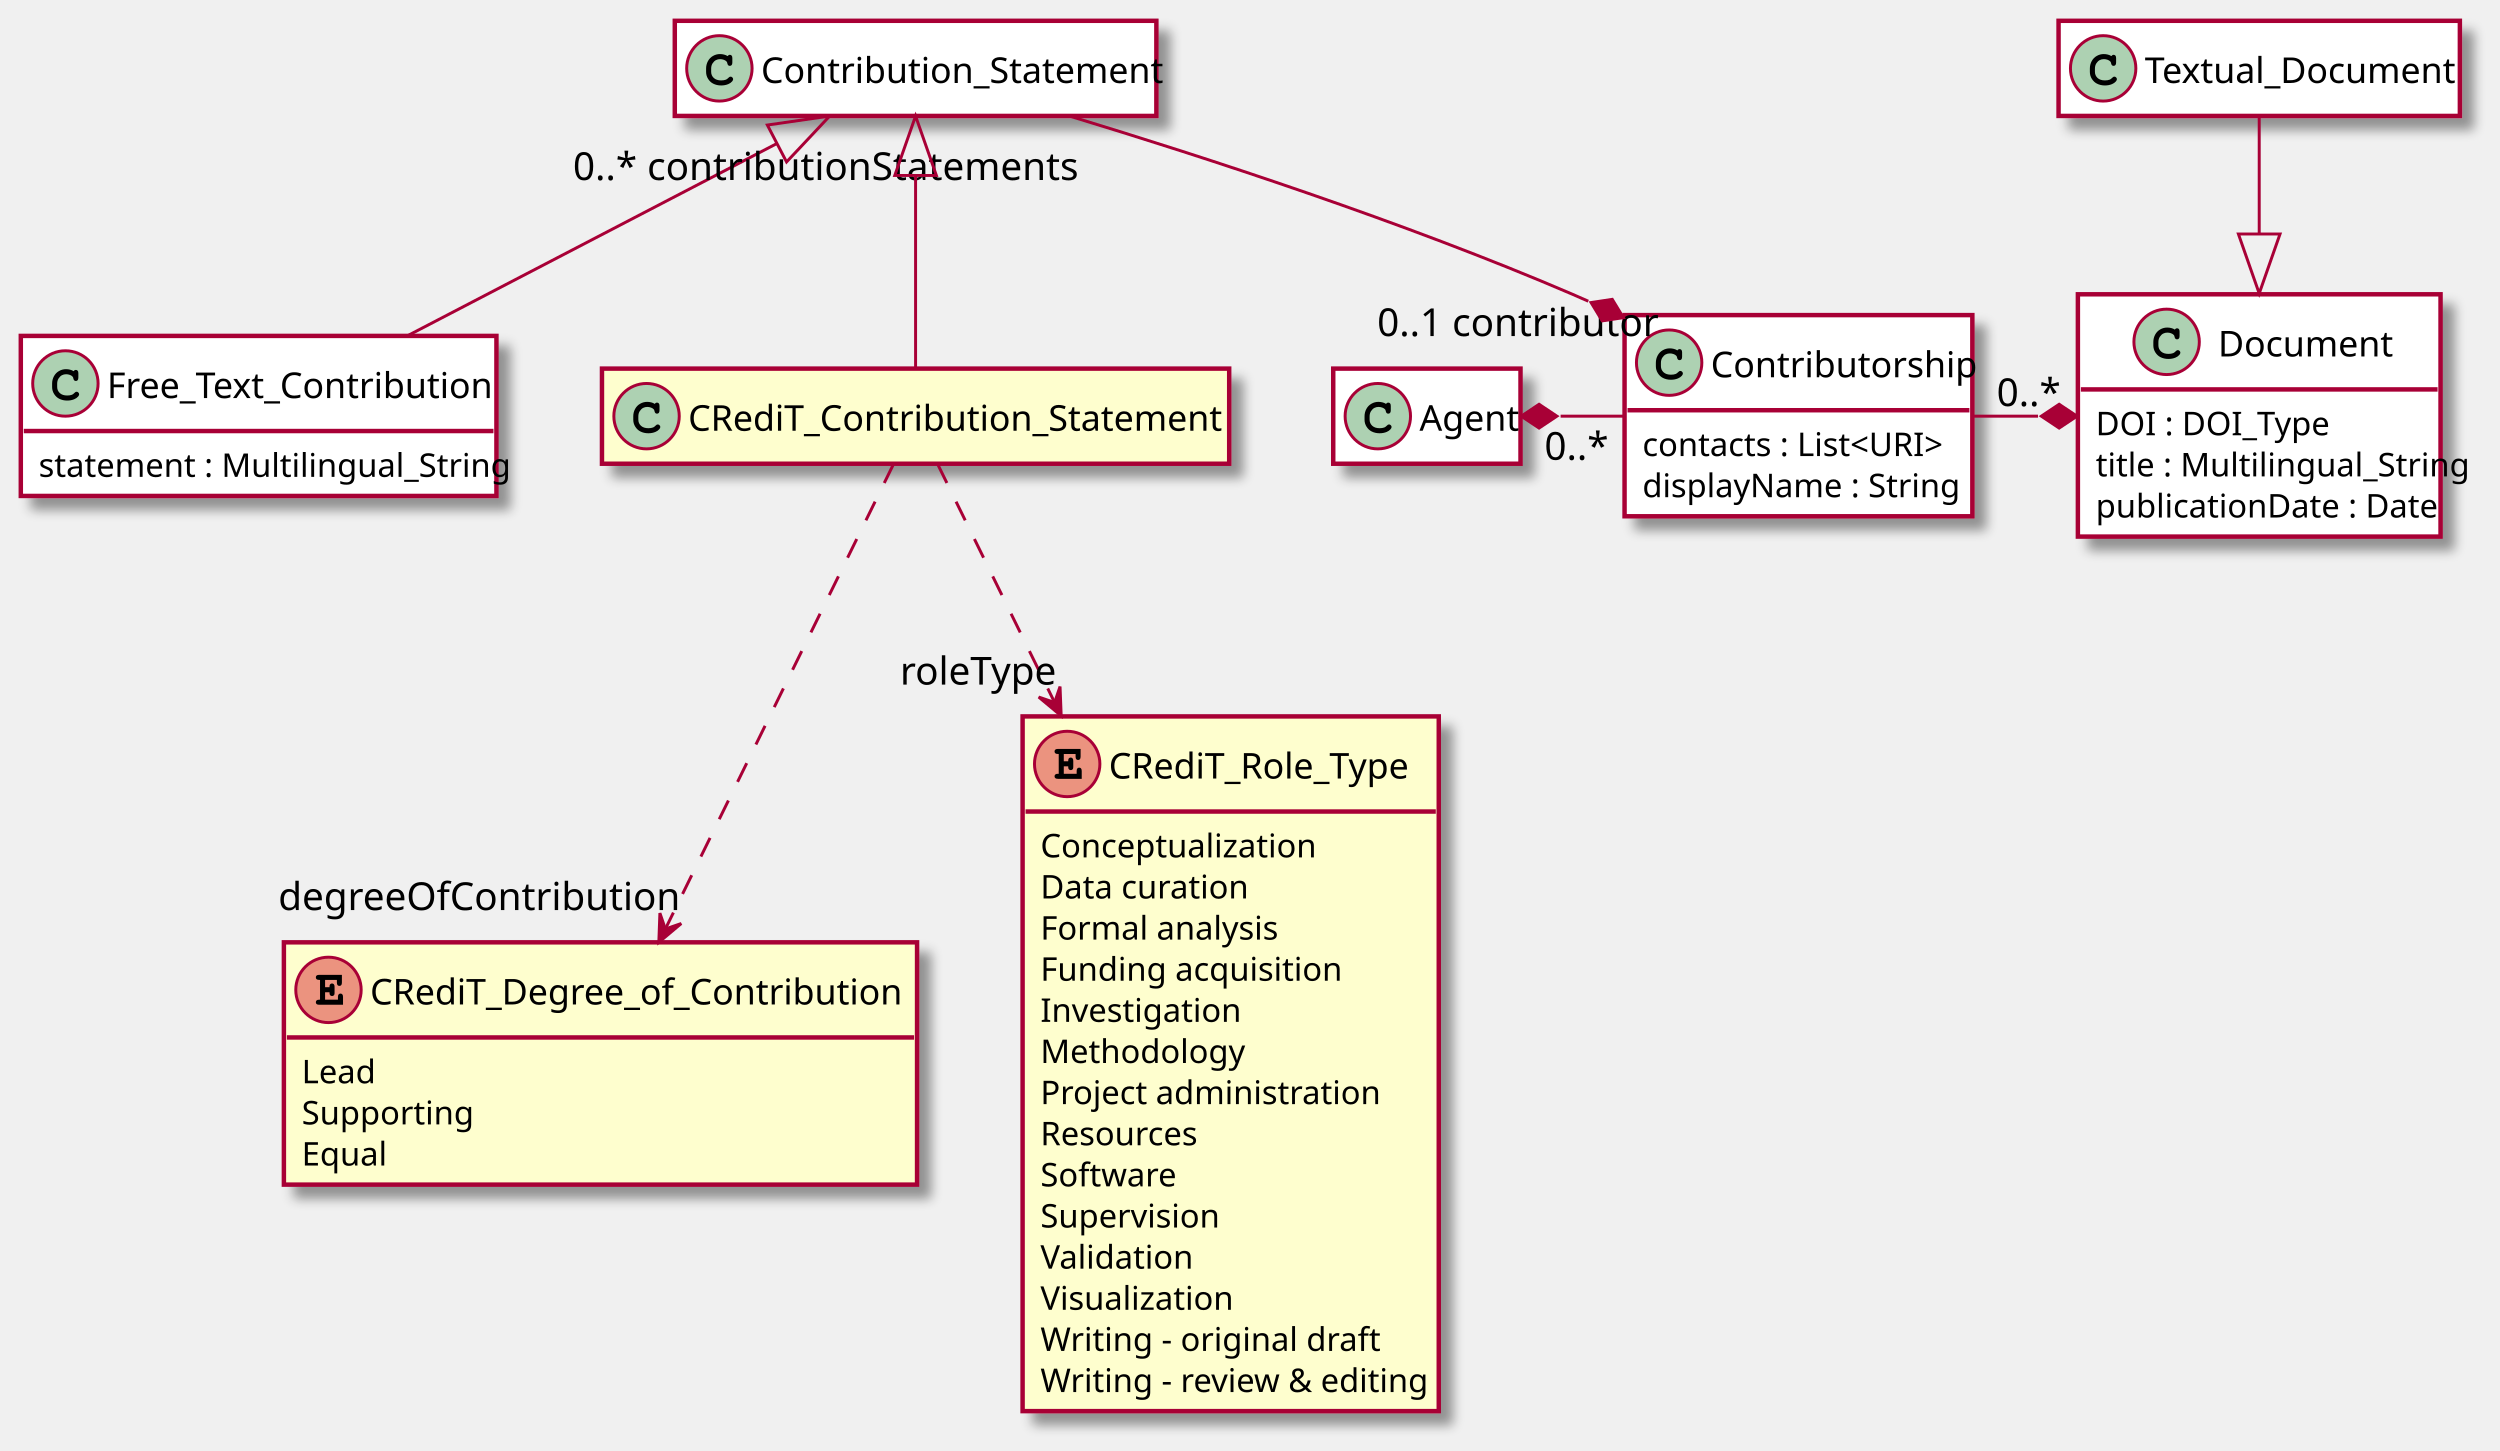
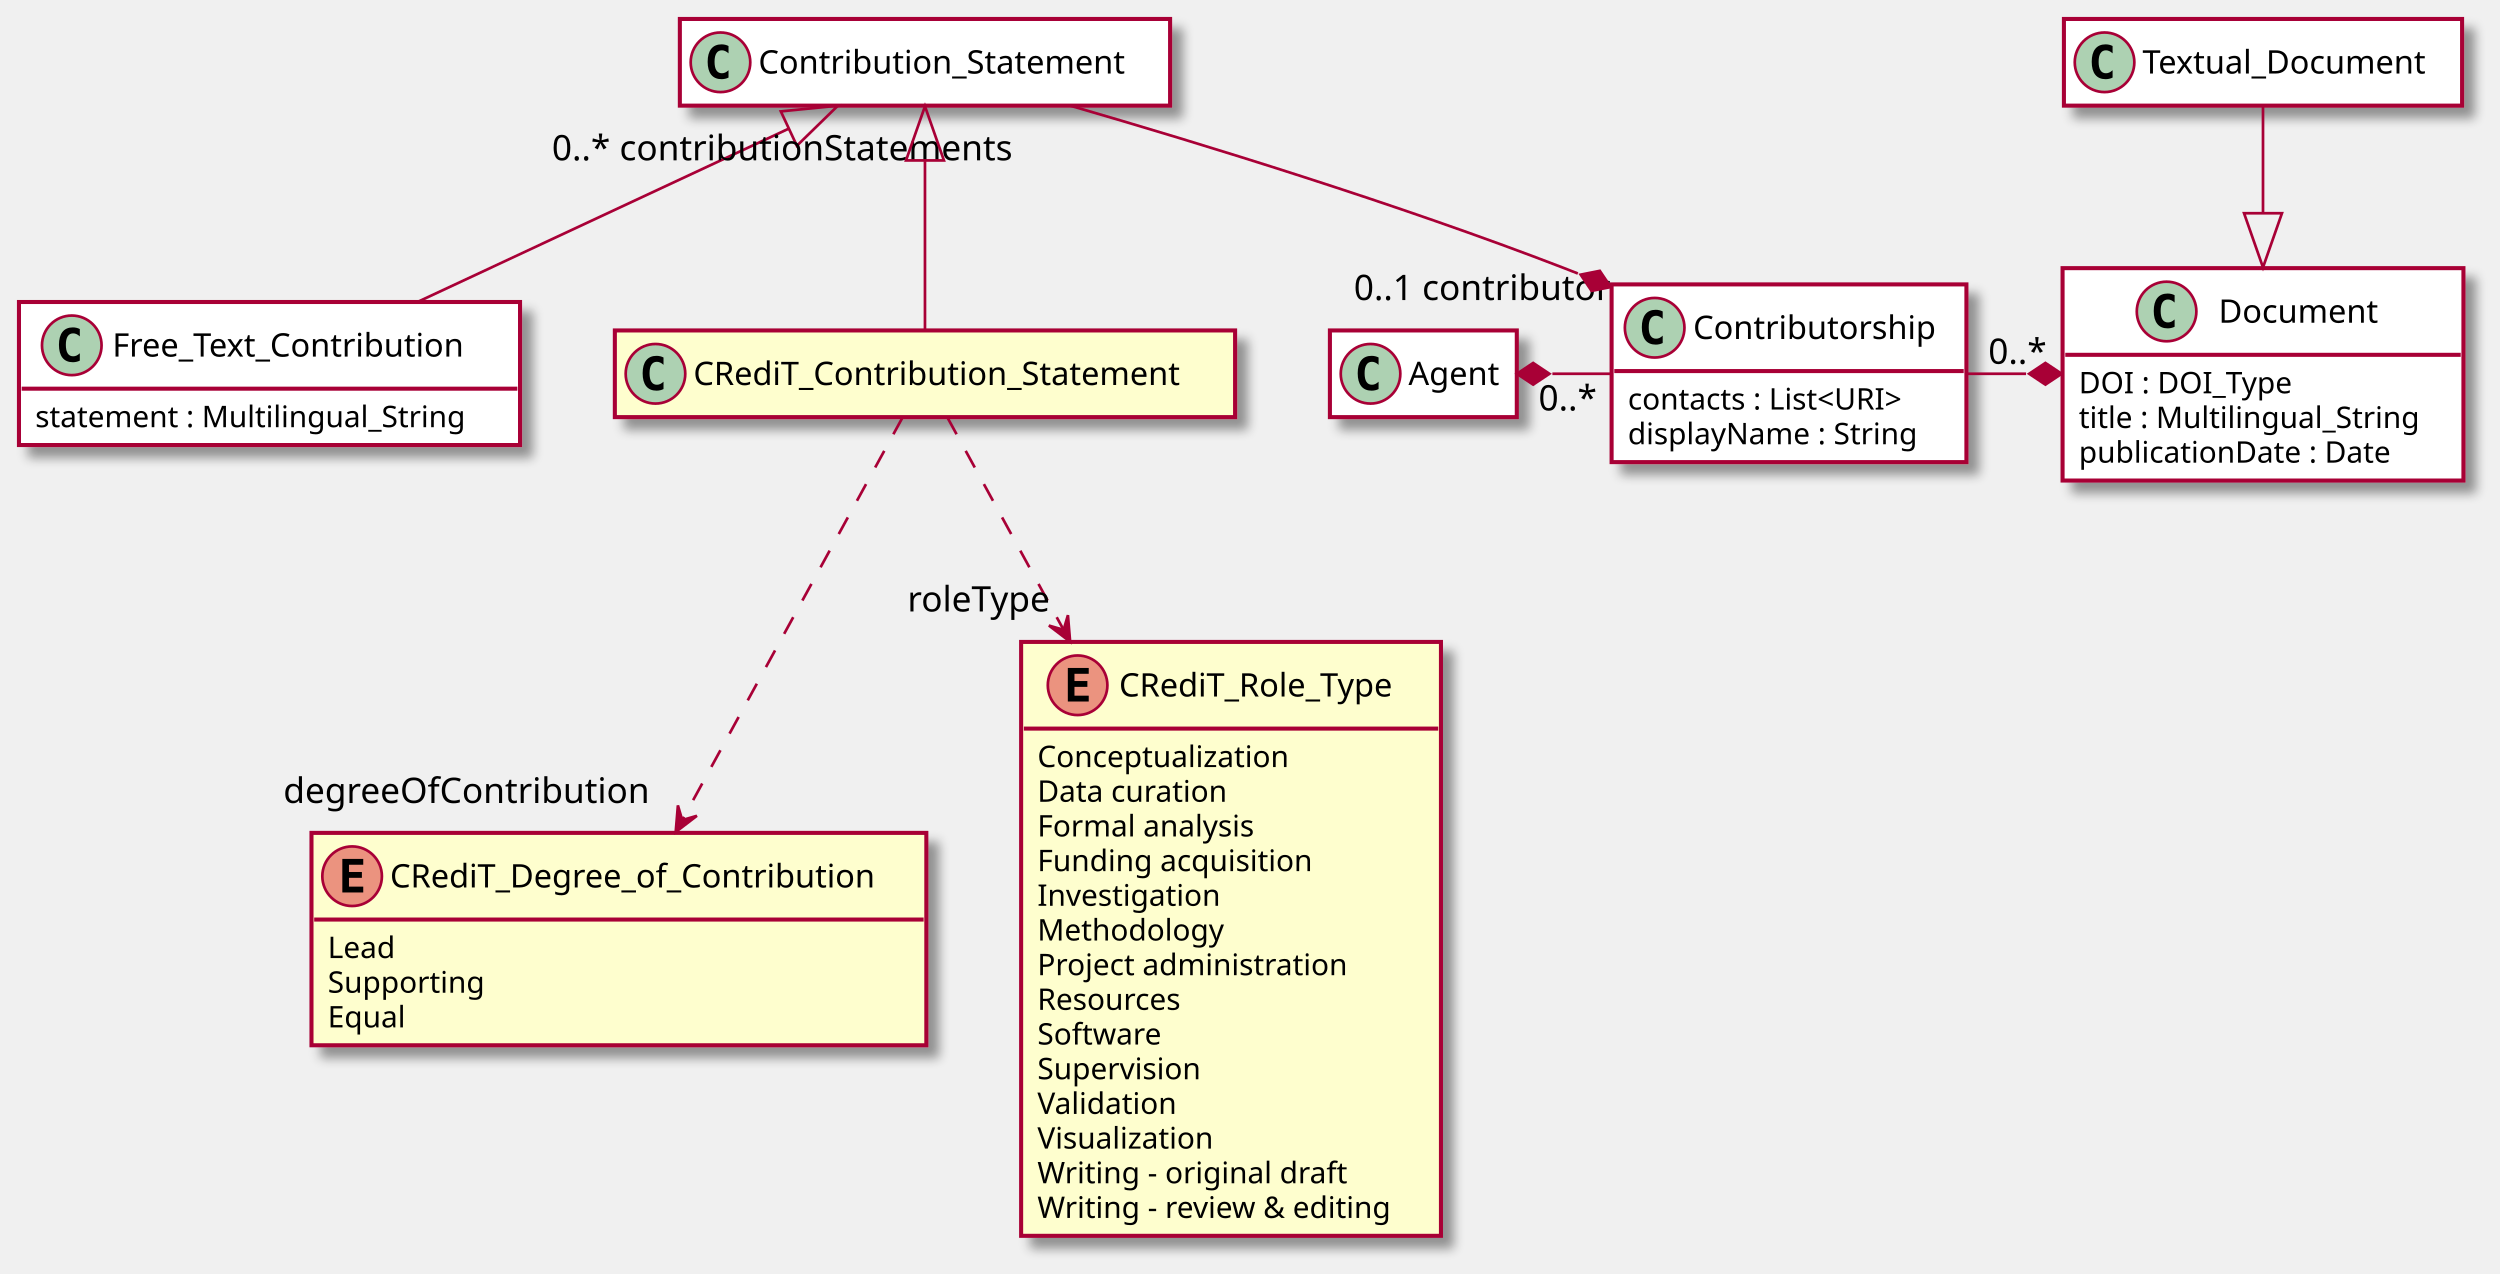
- <svg xmlns="http://www.w3.org/2000/svg" contentScriptType="application/ecmascript" contentStyleType="text/css" height="488px" preserveAspectRatio="none" style="width:841px;height:488px;background:#FFFFFF;" version="1.1" viewBox="0 0 841 488" width="841px" zoomAndPan="magnify">
+ <svg xmlns="http://www.w3.org/2000/svg" contentScriptType="application/ecmascript" contentStyleType="text/css" height="470px" preserveAspectRatio="none" style="width:923px;height:470px;background:#FFFFFF;" version="1.1" viewBox="0 0 923 470" width="923px" zoomAndPan="magnify">
  <defs>
    <filter height="300%" id="f821qe4mu6a19" width="300%" x="-1" y="-1">
      <feGaussianBlur result="blurOut" stdDeviation="2.0" />
      <feColorMatrix in="blurOut" result="blurOut2" type="matrix" values="0 0 0 0 0 0 0 0 0 0 0 0 0 0 0 0 0 0 .4 0" />
      <feOffset dx="4.0" dy="4.0" in="blurOut2" result="blurOut3" />
      <feBlend in="SourceGraphic" in2="blurOut3" mode="normal" />
    </filter>
  </defs>
  <g>
-     <rect codeLine="7" fill="#FFFFFF" filter="url(#f821qe4mu6a19)" height="81.508" id="Document" style="stroke:#A80036;stroke-width:1.5;" width="122" x="699" y="99" />
-     <ellipse cx="728.85" cy="115" fill="#ADD1B2" rx="11" ry="11" style="stroke:#A80036;stroke-width:1.0;" />
-     <path d="M731.616,110.875 Q731.772,110.656 731.959,110.547 Q732.147,110.438 732.366,110.438 Q732.741,110.438 732.975,110.703 Q733.209,110.953 733.209,111.562 L733.209,113.016 Q733.209,113.625 732.975,113.891 Q732.741,114.156 732.366,114.156 Q732.022,114.156 731.819,113.953 Q731.616,113.766 731.506,113.25 Q731.459,112.891 731.272,112.703 Q730.944,112.328 730.334,112.109 Q729.725,111.891 729.1,111.891 Q728.334,111.891 727.694,112.219 Q727.069,112.547 726.569,113.297 Q726.084,114.047 726.084,115.078 L726.084,116.172 Q726.084,117.406 726.975,118.234 Q727.866,119.047 729.459,119.047 Q730.397,119.047 731.053,118.797 Q731.444,118.641 731.866,118.203 Q732.131,117.938 732.272,117.859 Q732.428,117.781 732.631,117.781 Q732.959,117.781 733.209,118.047 Q733.475,118.297 733.475,118.641 Q733.475,118.984 733.131,119.391 Q732.631,119.969 731.834,120.297 Q730.756,120.75 729.459,120.75 Q727.944,120.75 726.741,120.125 Q725.756,119.625 725.069,118.562 Q724.381,117.484 724.381,116.203 L724.381,115.047 Q724.381,113.719 724.991,112.578 Q725.616,111.422 726.709,110.812 Q727.803,110.188 729.038,110.188 Q729.772,110.188 730.413,110.359 Q731.069,110.516 731.616,110.875 Z " fill="#000000" />
-     <text fill="#000000" font-family="sans-serif" font-size="12" lengthAdjust="spacing" textLength="57" x="746.15" y="119.91">Document</text>
-     <line style="stroke:#A80036;stroke-width:1.5;" x1="700" x2="820" y1="131" y2="131" />
-     <text fill="#000000" font-family="sans-serif" font-size="11" lengthAdjust="spacing" textLength="73" x="705" y="146.419">DOI : DOI_Type</text>
-     <text fill="#000000" font-family="sans-serif" font-size="11" lengthAdjust="spacing" textLength="110" x="705" y="160.255">title : Multilingual_String</text>
-     <text fill="#000000" font-family="sans-serif" font-size="11" lengthAdjust="spacing" textLength="104" x="705" y="174.091">publicationDate : Date</text>
-     <rect codeLine="12" fill="#FFFFFF" filter="url(#f821qe4mu6a19)" height="32" id="Textual_Document" style="stroke:#A80036;stroke-width:1.5;" width="135" x="692.5" y="7" />
-     <ellipse cx="707.5" cy="23" fill="#ADD1B2" rx="11" ry="11" style="stroke:#A80036;stroke-width:1.0;" />
-     <path d="M710.266,18.875 Q710.422,18.656 710.609,18.547 Q710.797,18.438 711.016,18.438 Q711.391,18.438 711.625,18.703 Q711.859,18.953 711.859,19.562 L711.859,21.016 Q711.859,21.625 711.625,21.891 Q711.391,22.156 711.016,22.156 Q710.672,22.156 710.469,21.953 Q710.266,21.766 710.156,21.25 Q710.109,20.891 709.922,20.703 Q709.594,20.328 708.984,20.109 Q708.375,19.891 707.75,19.891 Q706.984,19.891 706.344,20.219 Q705.719,20.547 705.219,21.297 Q704.734,22.047 704.734,23.078 L704.734,24.172 Q704.734,25.406 705.625,26.234 Q706.516,27.047 708.109,27.047 Q709.047,27.047 709.703,26.797 Q710.094,26.641 710.516,26.203 Q710.781,25.938 710.922,25.859 Q711.078,25.781 711.281,25.781 Q711.609,25.781 711.859,26.047 Q712.125,26.297 712.125,26.641 Q712.125,26.984 711.781,27.391 Q711.281,27.969 710.484,28.297 Q709.406,28.75 708.109,28.75 Q706.594,28.75 705.391,28.125 Q704.406,27.625 703.719,26.562 Q703.031,25.484 703.031,24.203 L703.031,23.047 Q703.031,21.719 703.641,20.578 Q704.266,19.422 705.359,18.812 Q706.453,18.188 707.688,18.188 Q708.422,18.188 709.062,18.359 Q709.719,18.516 710.266,18.875 Z " fill="#000000" />
-     <text fill="#000000" font-family="sans-serif" font-size="12" lengthAdjust="spacing" textLength="103" x="721.5" y="27.91">Textual_Document</text>
-     <rect codeLine="43" fill="#FFFFFF" filter="url(#f821qe4mu6a19)" height="67.672" id="Contributorship" style="stroke:#A80036;stroke-width:1.5;" width="117" x="546.5" y="106" />
-     <ellipse cx="561.5" cy="122" fill="#ADD1B2" rx="11" ry="11" style="stroke:#A80036;stroke-width:1.0;" />
-     <path d="M564.266,117.875 Q564.422,117.656 564.609,117.547 Q564.797,117.438 565.016,117.438 Q565.391,117.438 565.625,117.703 Q565.859,117.953 565.859,118.562 L565.859,120.016 Q565.859,120.625 565.625,120.891 Q565.391,121.156 565.016,121.156 Q564.672,121.156 564.469,120.953 Q564.266,120.766 564.156,120.25 Q564.109,119.891 563.922,119.703 Q563.594,119.328 562.984,119.109 Q562.375,118.891 561.75,118.891 Q560.984,118.891 560.344,119.219 Q559.719,119.547 559.219,120.297 Q558.734,121.047 558.734,122.078 L558.734,123.172 Q558.734,124.406 559.625,125.234 Q560.516,126.047 562.109,126.047 Q563.047,126.047 563.703,125.797 Q564.094,125.641 564.516,125.203 Q564.781,124.938 564.922,124.859 Q565.078,124.781 565.281,124.781 Q565.609,124.781 565.859,125.047 Q566.125,125.297 566.125,125.641 Q566.125,125.984 565.781,126.391 Q565.281,126.969 564.484,127.297 Q563.406,127.75 562.109,127.75 Q560.594,127.75 559.391,127.125 Q558.406,126.625 557.719,125.562 Q557.031,124.484 557.031,123.203 L557.031,122.047 Q557.031,120.719 557.641,119.578 Q558.266,118.422 559.359,117.812 Q560.453,117.188 561.688,117.188 Q562.422,117.188 563.062,117.359 Q563.719,117.516 564.266,117.875 Z " fill="#000000" />
-     <text fill="#000000" font-family="sans-serif" font-size="12" lengthAdjust="spacing" textLength="85" x="575.5" y="126.91">Contributorship</text>
-     <line style="stroke:#A80036;stroke-width:1.5;" x1="547.5" x2="662.5" y1="138" y2="138" />
-     <text fill="#000000" font-family="sans-serif" font-size="11" lengthAdjust="spacing" textLength="96" x="552.5" y="153.419">contacts : List&lt;URI&gt;</text>
-     <text fill="#000000" font-family="sans-serif" font-size="11" lengthAdjust="spacing" textLength="98" x="552.5" y="167.255">displayName : String</text>
-     <rect codeLine="47" fill="#FFFFFF" filter="url(#f821qe4mu6a19)" height="32" id="Contribution_Statement" style="stroke:#A80036;stroke-width:1.5;" width="162" x="227" y="7" />
-     <ellipse cx="242" cy="23" fill="#ADD1B2" rx="11" ry="11" style="stroke:#A80036;stroke-width:1.0;" />
-     <path d="M244.766,18.875 Q244.922,18.656 245.109,18.547 Q245.297,18.438 245.516,18.438 Q245.891,18.438 246.125,18.703 Q246.359,18.953 246.359,19.562 L246.359,21.016 Q246.359,21.625 246.125,21.891 Q245.891,22.156 245.516,22.156 Q245.172,22.156 244.969,21.953 Q244.766,21.766 244.656,21.25 Q244.609,20.891 244.422,20.703 Q244.094,20.328 243.484,20.109 Q242.875,19.891 242.25,19.891 Q241.484,19.891 240.844,20.219 Q240.219,20.547 239.719,21.297 Q239.234,22.047 239.234,23.078 L239.234,24.172 Q239.234,25.406 240.125,26.234 Q241.016,27.047 242.609,27.047 Q243.547,27.047 244.203,26.797 Q244.594,26.641 245.016,26.203 Q245.281,25.938 245.422,25.859 Q245.578,25.781 245.781,25.781 Q246.109,25.781 246.359,26.047 Q246.625,26.297 246.625,26.641 Q246.625,26.984 246.281,27.391 Q245.781,27.969 244.984,28.297 Q243.906,28.75 242.609,28.75 Q241.094,28.75 239.891,28.125 Q238.906,27.625 238.219,26.562 Q237.531,25.484 237.531,24.203 L237.531,23.047 Q237.531,21.719 238.141,20.578 Q238.766,19.422 239.859,18.812 Q240.953,18.188 242.188,18.188 Q242.922,18.188 243.562,18.359 Q244.219,18.516 244.766,18.875 Z " fill="#000000" />
-     <text fill="#000000" font-family="sans-serif" font-size="12" lengthAdjust="spacing" textLength="130" x="256" y="27.91">Contribution_Statement</text>
-     <rect codeLine="49" fill="#FFFFFF" filter="url(#f821qe4mu6a19)" height="53.836" id="Free_Text_Contribution" style="stroke:#A80036;stroke-width:1.5;" width="160" x="7" y="113" />
-     <ellipse cx="22" cy="129" fill="#ADD1B2" rx="11" ry="11" style="stroke:#A80036;stroke-width:1.0;" />
-     <path d="M24.766,124.875 Q24.922,124.656 25.109,124.547 Q25.297,124.438 25.516,124.438 Q25.891,124.438 26.125,124.703 Q26.359,124.953 26.359,125.562 L26.359,127.016 Q26.359,127.625 26.125,127.891 Q25.891,128.156 25.516,128.156 Q25.172,128.156 24.969,127.953 Q24.766,127.766 24.656,127.25 Q24.609,126.891 24.422,126.703 Q24.094,126.328 23.484,126.109 Q22.875,125.891 22.25,125.891 Q21.484,125.891 20.844,126.219 Q20.219,126.547 19.719,127.297 Q19.234,128.047 19.234,129.078 L19.234,130.172 Q19.234,131.406 20.125,132.234 Q21.016,133.047 22.609,133.047 Q23.547,133.047 24.203,132.797 Q24.594,132.641 25.016,132.203 Q25.281,131.938 25.422,131.859 Q25.578,131.781 25.781,131.781 Q26.109,131.781 26.359,132.047 Q26.625,132.297 26.625,132.641 Q26.625,132.984 26.281,133.391 Q25.781,133.969 24.984,134.297 Q23.906,134.75 22.609,134.75 Q21.094,134.75 19.891,134.125 Q18.906,133.625 18.219,132.562 Q17.531,131.484 17.531,130.203 L17.531,129.047 Q17.531,127.719 18.141,126.578 Q18.766,125.422 19.859,124.812 Q20.953,124.188 22.188,124.188 Q22.922,124.188 23.562,124.359 Q24.219,124.516 24.766,124.875 Z " fill="#000000" />
-     <text fill="#000000" font-family="sans-serif" font-size="12" lengthAdjust="spacing" textLength="128" x="36" y="133.91">Free_Text_Contribution</text>
-     <line style="stroke:#A80036;stroke-width:1.5;" x1="8" x2="166" y1="145" y2="145" />
-     <text fill="#000000" font-family="sans-serif" font-size="11" lengthAdjust="spacing" textLength="141" x="13" y="160.419">statement : Multilingual_String</text>
-     <rect codeLine="22" fill="#FFFFFF" filter="url(#f821qe4mu6a19)" height="32" id="Agent" style="stroke:#A80036;stroke-width:1.5;" width="63" x="448.5" y="124" />
-     <ellipse cx="463.5" cy="140" fill="#ADD1B2" rx="11" ry="11" style="stroke:#A80036;stroke-width:1.0;" />
-     <path d="M466.266,135.875 Q466.422,135.656 466.609,135.547 Q466.797,135.438 467.016,135.438 Q467.391,135.438 467.625,135.703 Q467.859,135.953 467.859,136.562 L467.859,138.016 Q467.859,138.625 467.625,138.891 Q467.391,139.156 467.016,139.156 Q466.672,139.156 466.469,138.953 Q466.266,138.766 466.156,138.25 Q466.109,137.891 465.922,137.703 Q465.594,137.328 464.984,137.109 Q464.375,136.891 463.75,136.891 Q462.984,136.891 462.344,137.219 Q461.719,137.547 461.219,138.297 Q460.734,139.047 460.734,140.078 L460.734,141.172 Q460.734,142.406 461.625,143.234 Q462.516,144.047 464.109,144.047 Q465.047,144.047 465.703,143.797 Q466.094,143.641 466.516,143.203 Q466.781,142.938 466.922,142.859 Q467.078,142.781 467.281,142.781 Q467.609,142.781 467.859,143.047 Q468.125,143.297 468.125,143.641 Q468.125,143.984 467.781,144.391 Q467.281,144.969 466.484,145.297 Q465.406,145.75 464.109,145.75 Q462.594,145.75 461.391,145.125 Q460.406,144.625 459.719,143.562 Q459.031,142.484 459.031,141.203 L459.031,140.047 Q459.031,138.719 459.641,137.578 Q460.266,136.422 461.359,135.812 Q462.453,135.188 463.688,135.188 Q464.422,135.188 465.062,135.359 Q465.719,135.516 466.266,135.875 Z " fill="#000000" />
-     <text fill="#000000" font-family="sans-serif" font-size="12" lengthAdjust="spacing" textLength="31" x="477.5" y="144.91">Agent</text>
-     <rect codeLine="51" fill="#FEFECE" filter="url(#f821qe4mu6a19)" height="32" id="CRediT_Contribution_Statement" style="stroke:#A80036;stroke-width:1.5;" width="211" x="202.5" y="124" />
-     <ellipse cx="217.5" cy="140" fill="#ADD1B2" rx="11" ry="11" style="stroke:#A80036;stroke-width:1.0;" />
-     <path d="M220.266,135.875 Q220.422,135.656 220.609,135.547 Q220.797,135.438 221.016,135.438 Q221.391,135.438 221.625,135.703 Q221.859,135.953 221.859,136.562 L221.859,138.016 Q221.859,138.625 221.625,138.891 Q221.391,139.156 221.016,139.156 Q220.672,139.156 220.469,138.953 Q220.266,138.766 220.156,138.25 Q220.109,137.891 219.922,137.703 Q219.594,137.328 218.984,137.109 Q218.375,136.891 217.75,136.891 Q216.984,136.891 216.344,137.219 Q215.719,137.547 215.219,138.297 Q214.734,139.047 214.734,140.078 L214.734,141.172 Q214.734,142.406 215.625,143.234 Q216.516,144.047 218.109,144.047 Q219.047,144.047 219.703,143.797 Q220.094,143.641 220.516,143.203 Q220.781,142.938 220.922,142.859 Q221.078,142.781 221.281,142.781 Q221.609,142.781 221.859,143.047 Q222.125,143.297 222.125,143.641 Q222.125,143.984 221.781,144.391 Q221.281,144.969 220.484,145.297 Q219.406,145.75 218.109,145.75 Q216.594,145.75 215.391,145.125 Q214.406,144.625 213.719,143.562 Q213.031,142.484 213.031,141.203 L213.031,140.047 Q213.031,138.719 213.641,137.578 Q214.266,136.422 215.359,135.812 Q216.453,135.188 217.688,135.188 Q218.422,135.188 219.062,135.359 Q219.719,135.516 220.266,135.875 Z " fill="#000000" />
-     <text fill="#000000" font-family="sans-serif" font-size="12" lengthAdjust="spacing" textLength="179" x="231.5" y="144.91">CRediT_Contribution_Statement</text>
-     <rect codeLine="53" fill="#FEFECE" filter="url(#f821qe4mu6a19)" height="81.508" id="CRediT_Degree_of_Contribution" style="stroke:#A80036;stroke-width:1.5;" width="213" x="95.5" y="317" />
-     <ellipse cx="110.5" cy="333" fill="#EB937F" rx="11" ry="11" style="stroke:#A80036;stroke-width:1.0;" />
-     <path d="M109.359,333.797 L109.359,336.297 L113.688,336.297 L113.688,335.375 Q113.688,334.766 113.922,334.5 Q114.172,334.234 114.547,334.234 Q114.922,334.234 115.156,334.5 Q115.391,334.766 115.391,335.375 L115.391,338 L107.391,338 Q106.766,338 106.5,337.766 Q106.25,337.531 106.25,337.141 Q106.25,336.766 106.516,336.531 Q106.781,336.297 107.391,336.297 L107.656,336.297 L107.656,329.641 L107.391,329.641 Q106.766,329.641 106.5,329.406 Q106.25,329.172 106.25,328.781 Q106.25,328.406 106.5,328.172 Q106.766,327.938 107.391,327.938 L115.016,327.938 L115.016,330.531 Q115.016,331.141 114.781,331.406 Q114.562,331.656 114.172,331.656 Q113.797,331.656 113.562,331.406 Q113.328,331.141 113.328,330.531 L113.328,329.641 L109.359,329.641 L109.359,332.094 L110.844,332.094 Q110.844,331.438 110.969,331.25 Q111.234,330.844 111.703,330.844 Q112.078,330.844 112.312,331.109 Q112.547,331.359 112.547,331.969 L112.547,333.938 Q112.547,334.484 112.422,334.672 Q112.156,335.062 111.703,335.062 Q111.234,335.062 110.969,334.656 Q110.844,334.469 110.844,333.797 L109.359,333.797 Z " fill="#000000" />
-     <text fill="#000000" font-family="sans-serif" font-size="12" lengthAdjust="spacing" textLength="181" x="124.5" y="337.91">CRediT_Degree_of_Contribution</text>
-     <line style="stroke:#A80036;stroke-width:1.5;" x1="96.5" x2="307.5" y1="349" y2="349" />
-     <text fill="#000000" font-family="sans-serif" font-size="11" lengthAdjust="spacing" textLength="24" x="101.5" y="364.419">Lead</text>
-     <text fill="#000000" font-family="sans-serif" font-size="11" lengthAdjust="spacing" textLength="52" x="101.5" y="378.255">Supporting</text>
-     <text fill="#000000" font-family="sans-serif" font-size="11" lengthAdjust="spacing" textLength="26" x="101.5" y="392.091">Equal</text>
-     <rect codeLine="58" fill="#FEFECE" filter="url(#f821qe4mu6a19)" height="233.703" id="CRediT_Role_Type" style="stroke:#A80036;stroke-width:1.5;" width="140" x="344" y="241" />
-     <ellipse cx="359" cy="257" fill="#EB937F" rx="11" ry="11" style="stroke:#A80036;stroke-width:1.0;" />
-     <path d="M357.859,257.797 L357.859,260.297 L362.188,260.297 L362.188,259.375 Q362.188,258.766 362.422,258.5 Q362.672,258.234 363.047,258.234 Q363.422,258.234 363.656,258.5 Q363.891,258.766 363.891,259.375 L363.891,262 L355.891,262 Q355.266,262 355,261.766 Q354.75,261.531 354.75,261.141 Q354.75,260.766 355.016,260.531 Q355.281,260.297 355.891,260.297 L356.156,260.297 L356.156,253.641 L355.891,253.641 Q355.266,253.641 355,253.406 Q354.75,253.172 354.75,252.781 Q354.75,252.406 355,252.172 Q355.266,251.938 355.891,251.938 L363.516,251.938 L363.516,254.531 Q363.516,255.141 363.281,255.406 Q363.062,255.656 362.672,255.656 Q362.297,255.656 362.062,255.406 Q361.828,255.141 361.828,254.531 L361.828,253.641 L357.859,253.641 L357.859,256.094 L359.344,256.094 Q359.344,255.438 359.469,255.25 Q359.734,254.844 360.203,254.844 Q360.578,254.844 360.812,255.109 Q361.047,255.359 361.047,255.969 L361.047,257.938 Q361.047,258.484 360.922,258.672 Q360.656,259.062 360.203,259.062 Q359.734,259.062 359.469,258.656 Q359.344,258.469 359.344,257.797 L357.859,257.797 Z " fill="#000000" />
-     <text fill="#000000" font-family="sans-serif" font-size="12" lengthAdjust="spacing" textLength="108" x="373" y="261.91">CRediT_Role_Type</text>
-     <line style="stroke:#A80036;stroke-width:1.5;" x1="345" x2="483" y1="273" y2="273" />
-     <text fill="#000000" font-family="sans-serif" font-size="11" lengthAdjust="spacing" textLength="85" x="350" y="288.419">Conceptualization</text>
-     <text fill="#000000" font-family="sans-serif" font-size="11" lengthAdjust="spacing" textLength="64" x="350" y="302.255">Data curation</text>
-     <text fill="#000000" font-family="sans-serif" font-size="11" lengthAdjust="spacing" textLength="75" x="350" y="316.091">Formal analysis</text>
-     <text fill="#000000" font-family="sans-serif" font-size="11" lengthAdjust="spacing" textLength="92" x="350" y="329.927">Funding acquisition</text>
-     <text fill="#000000" font-family="sans-serif" font-size="11" lengthAdjust="spacing" textLength="60" x="350" y="343.763">Investigation</text>
-     <text fill="#000000" font-family="sans-serif" font-size="11" lengthAdjust="spacing" textLength="61" x="350" y="357.599">Methodology</text>
-     <text fill="#000000" font-family="sans-serif" font-size="11" lengthAdjust="spacing" textLength="102" x="350" y="371.435">Project administration</text>
-     <text fill="#000000" font-family="sans-serif" font-size="11" lengthAdjust="spacing" textLength="53" x="350" y="385.271">Resources</text>
-     <text fill="#000000" font-family="sans-serif" font-size="11" lengthAdjust="spacing" textLength="46" x="350" y="399.106">Software</text>
-     <text fill="#000000" font-family="sans-serif" font-size="11" lengthAdjust="spacing" textLength="57" x="350" y="412.942">Supervision</text>
-     <text fill="#000000" font-family="sans-serif" font-size="11" lengthAdjust="spacing" textLength="47" x="350" y="426.778">Validation</text>
-     <text fill="#000000" font-family="sans-serif" font-size="11" lengthAdjust="spacing" textLength="61" x="350" y="440.614">Visualization</text>
-     <text fill="#000000" font-family="sans-serif" font-size="11" lengthAdjust="spacing" textLength="103" x="350" y="454.45">Writing - original draft</text>
-     <text fill="#000000" font-family="sans-serif" font-size="11" lengthAdjust="spacing" textLength="121" x="350" y="468.286">Writing - review &amp; editing</text>
-     <path codeLine="95" d="M760,39.03 C760,49.36 760,63.8 760,78.51 " fill="none" id="Textual_Document-to-Document" style="stroke:#A80036;stroke-width:1.0;" />
-     <polygon fill="none" points="767,78.72,760,98.72,753,78.72,767,78.72" style="stroke:#A80036;stroke-width:1.0;" />
-     <path codeLine="75" d="M261.23,48.34 C224.78,67.31 174.28,93.58 137.03,112.97 " fill="none" id="Contribution_Statement-backto-Free_Text_Contribution" style="stroke:#A80036;stroke-width:1.0;" />
-     <polygon fill="none" points="258.14,42.06,279.11,39.03,264.6,54.48,258.14,42.06" style="stroke:#A80036;stroke-width:1.0;" />
-     <path codeLine="78" d="M663.73,140 C671.02,140 678.3,140 685.59,140 " fill="none" id="Contributorship-to-Document" style="stroke:#A80036;stroke-width:1.0;" />
-     <polygon fill="#A80036" points="698.7,140,692.7,136,686.7,140,692.7,144,698.7,140" style="stroke:#A80036;stroke-width:1.0;" />
-     <text fill="#000000" font-family="sans-serif" font-size="13" lengthAdjust="spacing" textLength="20" x="671.677" y="136.609">0..*</text>
-     <path codeLine="81" d="M524.99,140 C532.11,140 539.23,140 546.35,140 " fill="none" id="Agent-backto-Contributorship" style="stroke:#A80036;stroke-width:1.0;" />
-     <polygon fill="#A80036" points="511.74,140,517.74,144,523.74,140,517.74,136,511.74,140" style="stroke:#A80036;stroke-width:1.0;" />
-     <text fill="#000000" font-family="sans-serif" font-size="13" lengthAdjust="spacing" textLength="87" x="463.283" y="113.055">0..1 contributor</text>
-     <text fill="#000000" font-family="sans-serif" font-size="13" lengthAdjust="spacing" textLength="20" x="519.547" y="154.674">0..*</text>
-     <path codeLine="85" d="M359.77,39.04 C405.11,52.81 472.42,74.69 529,99 C530.76,99.75 532.53,100.53 534.3,101.33 " fill="none" id="Contribution_Statement-to-Contributorship" style="stroke:#A80036;stroke-width:1.0;" />
-     <polygon fill="#A80036" points="546.11,106.86,542.367,100.696,535.238,101.78,538.981,107.944,546.11,106.86" style="stroke:#A80036;stroke-width:1.0;" />
-     <text fill="#000000" font-family="sans-serif" font-size="13" lengthAdjust="spacing" textLength="158" x="192.75" y="60.557">0..* contributionStatements</text>
-     <path codeLine="98" d="M308,59.19 C308,80.89 308,107.6 308,123.96 " fill="none" id="Contribution_Statement-backto-CRediT_Contribution_Statement" style="stroke:#A80036;stroke-width:1.0;" />
-     <polygon fill="none" points="301,59.03,308,39.03,315,59.03,301,59.03" style="stroke:#A80036;stroke-width:1.0;" />
-     <path codeLine="112" d="M315.45,156.19 C324.03,173.67 338.97,204.11 354.66,236.08 " fill="none" id="CRediT_Contribution_Statement-to-CRediT_Role_Type" style="stroke:#A80036;stroke-width:1.0;stroke-dasharray:7.0,7.0;" />
-     <polygon fill="#A80036" points="356.98,240.8,356.596,230.959,354.772,236.314,349.417,234.491,356.98,240.8" style="stroke:#A80036;stroke-width:1.0;" />
-     <text fill="#000000" font-family="sans-serif" font-size="13" lengthAdjust="spacing" textLength="49" x="302.758" y="230.295">roleType</text>
-     <path codeLine="113" d="M300.55,156.19 C284.84,188.19 247.83,263.61 223.9,312.36 " fill="none" id="CRediT_Contribution_Statement-to-CRediT_Degree_of_Contribution" style="stroke:#A80036;stroke-width:1.0;stroke-dasharray:7.0,7.0;" />
-     <polygon fill="#A80036" points="221.63,317,229.176,310.671,223.826,312.508,221.989,307.158,221.63,317" style="stroke:#A80036;stroke-width:1.0;" />
-     <text fill="#000000" font-family="sans-serif" font-size="13" lengthAdjust="spacing" textLength="121" x="93.606" y="306.146">degreeOfContribution</text>
+     <rect codeLine="7" fill="#FFFFFF" filter="url(#f821qe4mu6a19)" height="78.414" id="Document" style="stroke:#A80036;stroke-width:1.5;" width="148" x="761.5" y="99" />
+     <ellipse cx="799.9" cy="115" fill="#ADD1B2" rx="11" ry="11" style="stroke:#A80036;stroke-width:1.0;" />
+     <path d="M802.869,120.641 Q802.291,120.938 801.65,121.078 Q801.009,121.234 800.306,121.234 Q797.806,121.234 796.478,119.594 Q795.166,117.938 795.166,114.812 Q795.166,111.688 796.478,110.031 Q797.806,108.375 800.306,108.375 Q801.009,108.375 801.65,108.531 Q802.306,108.688 802.869,108.984 L802.869,111.703 Q802.244,111.125 801.65,110.859 Q801.056,110.578 800.431,110.578 Q799.087,110.578 798.4,111.656 Q797.712,112.719 797.712,114.812 Q797.712,116.906 798.4,117.984 Q799.087,119.047 800.431,119.047 Q801.056,119.047 801.65,118.781 Q802.244,118.5 802.869,117.922 L802.869,120.641 Z " fill="#000000" />
+     <text fill="#000000" font-family="sans-serif" font-size="12" lengthAdjust="spacing" textLength="64" x="819.1" y="119.154">Document</text>
+     <line style="stroke:#A80036;stroke-width:1.5;" x1="762.5" x2="908.5" y1="131" y2="131" />
+     <text fill="#000000" font-family="sans-serif" font-size="11" lengthAdjust="spacing" textLength="85" x="767.5" y="145.21">DOI : DOI_Type</text>
+     <text fill="#000000" font-family="sans-serif" font-size="11" lengthAdjust="spacing" textLength="136" x="767.5" y="158.015">title : Multilingual_String</text>
+     <text fill="#000000" font-family="sans-serif" font-size="11" lengthAdjust="spacing" textLength="125" x="767.5" y="170.82">publicationDate : Date</text>
+     <rect codeLine="12" fill="#FFFFFF" filter="url(#f821qe4mu6a19)" height="32" id="Textual_Document" style="stroke:#A80036;stroke-width:1.5;" width="147" x="762" y="7" />
+     <ellipse cx="777" cy="23" fill="#ADD1B2" rx="11" ry="11" style="stroke:#A80036;stroke-width:1.0;" />
+     <path d="M779.969,28.641 Q779.391,28.938 778.75,29.078 Q778.109,29.234 777.406,29.234 Q774.906,29.234 773.578,27.594 Q772.266,25.938 772.266,22.812 Q772.266,19.688 773.578,18.031 Q774.906,16.375 777.406,16.375 Q778.109,16.375 778.75,16.531 Q779.406,16.688 779.969,16.984 L779.969,19.703 Q779.344,19.125 778.75,18.859 Q778.156,18.578 777.531,18.578 Q776.188,18.578 775.5,19.656 Q774.812,20.719 774.812,22.812 Q774.812,24.906 775.5,25.984 Q776.188,27.047 777.531,27.047 Q778.156,27.047 778.75,26.781 Q779.344,26.5 779.969,25.922 L779.969,28.641 Z " fill="#000000" />
+     <text fill="#000000" font-family="sans-serif" font-size="12" lengthAdjust="spacing" textLength="115" x="791" y="27.154">Textual_Document</text>
+     <rect codeLine="43" fill="#FFFFFF" filter="url(#f821qe4mu6a19)" height="65.609" id="Contributorship" style="stroke:#A80036;stroke-width:1.5;" width="131" x="595" y="105" />
+     <ellipse cx="610.9" cy="121" fill="#ADD1B2" rx="11" ry="11" style="stroke:#A80036;stroke-width:1.0;" />
+     <path d="M613.869,126.641 Q613.291,126.938 612.65,127.078 Q612.009,127.234 611.306,127.234 Q608.806,127.234 607.478,125.594 Q606.166,123.938 606.166,120.812 Q606.166,117.688 607.478,116.031 Q608.806,114.375 611.306,114.375 Q612.009,114.375 612.65,114.531 Q613.306,114.688 613.869,114.984 L613.869,117.703 Q613.244,117.125 612.65,116.859 Q612.056,116.578 611.431,116.578 Q610.087,116.578 609.4,117.656 Q608.712,118.719 608.712,120.812 Q608.712,122.906 609.4,123.984 Q610.087,125.047 611.431,125.047 Q612.056,125.047 612.65,124.781 Q613.244,124.5 613.869,123.922 L613.869,126.641 Z " fill="#000000" />
+     <text fill="#000000" font-family="sans-serif" font-size="12" lengthAdjust="spacing" textLength="97" x="625.1" y="125.154">Contributorship</text>
+     <line style="stroke:#A80036;stroke-width:1.5;" x1="596" x2="725" y1="137" y2="137" />
+     <text fill="#000000" font-family="sans-serif" font-size="11" lengthAdjust="spacing" textLength="116" x="601" y="151.21">contacts : List&lt;URI&gt;</text>
+     <text fill="#000000" font-family="sans-serif" font-size="11" lengthAdjust="spacing" textLength="119" x="601" y="164.015">displayName : String</text>
+     <rect codeLine="47" fill="#FFFFFF" filter="url(#f821qe4mu6a19)" height="32" id="Contribution_Statement" style="stroke:#A80036;stroke-width:1.5;" width="181" x="251" y="7" />
+     <ellipse cx="266" cy="23" fill="#ADD1B2" rx="11" ry="11" style="stroke:#A80036;stroke-width:1.0;" />
+     <path d="M268.969,28.641 Q268.391,28.938 267.75,29.078 Q267.109,29.234 266.406,29.234 Q263.906,29.234 262.578,27.594 Q261.266,25.938 261.266,22.812 Q261.266,19.688 262.578,18.031 Q263.906,16.375 266.406,16.375 Q267.109,16.375 267.75,16.531 Q268.406,16.688 268.969,16.984 L268.969,19.703 Q268.344,19.125 267.75,18.859 Q267.156,18.578 266.531,18.578 Q265.188,18.578 264.5,19.656 Q263.812,20.719 263.812,22.812 Q263.812,24.906 264.5,25.984 Q265.188,27.047 266.531,27.047 Q267.156,27.047 267.75,26.781 Q268.344,26.5 268.969,25.922 L268.969,28.641 Z " fill="#000000" />
+     <text fill="#000000" font-family="sans-serif" font-size="12" lengthAdjust="spacing" textLength="149" x="280" y="27.154">Contribution_Statement</text>
+     <rect codeLine="49" fill="#FFFFFF" filter="url(#f821qe4mu6a19)" height="52.805" id="Free_Text_Contribution" style="stroke:#A80036;stroke-width:1.5;" width="185" x="7" y="111.5" />
+     <ellipse cx="26.5" cy="127.5" fill="#ADD1B2" rx="11" ry="11" style="stroke:#A80036;stroke-width:1.0;" />
+     <path d="M29.469,133.141 Q28.891,133.438 28.25,133.578 Q27.609,133.734 26.906,133.734 Q24.406,133.734 23.078,132.094 Q21.766,130.438 21.766,127.312 Q21.766,124.188 23.078,122.531 Q24.406,120.875 26.906,120.875 Q27.609,120.875 28.25,121.031 Q28.906,121.188 29.469,121.484 L29.469,124.203 Q28.844,123.625 28.25,123.359 Q27.656,123.078 27.031,123.078 Q25.688,123.078 25,124.156 Q24.312,125.219 24.312,127.312 Q24.312,129.406 25,130.484 Q25.688,131.547 27.031,131.547 Q27.656,131.547 28.25,131.281 Q28.844,131 29.469,130.422 L29.469,133.141 Z " fill="#000000" />
+     <text fill="#000000" font-family="sans-serif" font-size="12" lengthAdjust="spacing" textLength="143" x="41.5" y="131.654">Free_Text_Contribution</text>
+     <line style="stroke:#A80036;stroke-width:1.5;" x1="8" x2="191" y1="143.5" y2="143.5" />
+     <text fill="#000000" font-family="sans-serif" font-size="11" lengthAdjust="spacing" textLength="173" x="13" y="157.71">statement : Multilingual_String</text>
+     <rect codeLine="22" fill="#FFFFFF" filter="url(#f821qe4mu6a19)" height="32" id="Agent" style="stroke:#A80036;stroke-width:1.5;" width="69" x="491" y="122" />
+     <ellipse cx="506" cy="138" fill="#ADD1B2" rx="11" ry="11" style="stroke:#A80036;stroke-width:1.0;" />
+     <path d="M508.969,143.641 Q508.391,143.938 507.75,144.078 Q507.109,144.234 506.406,144.234 Q503.906,144.234 502.578,142.594 Q501.266,140.938 501.266,137.812 Q501.266,134.688 502.578,133.031 Q503.906,131.375 506.406,131.375 Q507.109,131.375 507.75,131.531 Q508.406,131.688 508.969,131.984 L508.969,134.703 Q508.344,134.125 507.75,133.859 Q507.156,133.578 506.531,133.578 Q505.188,133.578 504.5,134.656 Q503.812,135.719 503.812,137.812 Q503.812,139.906 504.5,140.984 Q505.188,142.047 506.531,142.047 Q507.156,142.047 507.75,141.781 Q508.344,141.5 508.969,140.922 L508.969,143.641 Z " fill="#000000" />
+     <text fill="#000000" font-family="sans-serif" font-size="12" lengthAdjust="spacing" textLength="37" x="520" y="142.154">Agent</text>
+     <rect codeLine="51" fill="#FEFECE" filter="url(#f821qe4mu6a19)" height="32" id="CRediT_Contribution_Statement" style="stroke:#A80036;stroke-width:1.5;" width="229" x="227" y="122" />
+     <ellipse cx="242" cy="138" fill="#ADD1B2" rx="11" ry="11" style="stroke:#A80036;stroke-width:1.0;" />
+     <path d="M244.969,143.641 Q244.391,143.938 243.75,144.078 Q243.109,144.234 242.406,144.234 Q239.906,144.234 238.578,142.594 Q237.266,140.938 237.266,137.812 Q237.266,134.688 238.578,133.031 Q239.906,131.375 242.406,131.375 Q243.109,131.375 243.75,131.531 Q244.406,131.688 244.969,131.984 L244.969,134.703 Q244.344,134.125 243.75,133.859 Q243.156,133.578 242.531,133.578 Q241.188,133.578 240.5,134.656 Q239.812,135.719 239.812,137.812 Q239.812,139.906 240.5,140.984 Q241.188,142.047 242.531,142.047 Q243.156,142.047 243.75,141.781 Q244.344,141.5 244.969,140.922 L244.969,143.641 Z " fill="#000000" />
+     <text fill="#000000" font-family="sans-serif" font-size="12" lengthAdjust="spacing" textLength="197" x="256" y="142.154">CRediT_Contribution_Statement</text>
+     <rect codeLine="53" fill="#FEFECE" filter="url(#f821qe4mu6a19)" height="78.414" id="CRediT_Degree_of_Contribution" style="stroke:#A80036;stroke-width:1.5;" width="227" x="115" y="307.5" />
+     <ellipse cx="130" cy="323.5" fill="#EB937F" rx="11" ry="11" style="stroke:#A80036;stroke-width:1.0;" />
+     <path d="M134.109,329.5 L126.391,329.5 L126.391,317.109 L134.109,317.109 L134.109,319.266 L128.844,319.266 L128.844,321.938 L133.609,321.938 L133.609,324.094 L128.844,324.094 L128.844,327.344 L134.109,327.344 L134.109,329.5 Z " fill="#000000" />
+     <text fill="#000000" font-family="sans-serif" font-size="12" lengthAdjust="spacing" textLength="195" x="144" y="327.654">CRediT_Degree_of_Contribution</text>
+     <line style="stroke:#A80036;stroke-width:1.5;" x1="116" x2="341" y1="339.5" y2="339.5" />
+     <text fill="#000000" font-family="sans-serif" font-size="11" lengthAdjust="spacing" textLength="27" x="121" y="353.71">Lead</text>
+     <text fill="#000000" font-family="sans-serif" font-size="11" lengthAdjust="spacing" textLength="62" x="121" y="366.515">Supporting</text>
+     <text fill="#000000" font-family="sans-serif" font-size="11" lengthAdjust="spacing" textLength="31" x="121" y="379.32">Equal</text>
+     <rect codeLine="58" fill="#FEFECE" filter="url(#f821qe4mu6a19)" height="219.266" id="CRediT_Role_Type" style="stroke:#A80036;stroke-width:1.5;" width="155" x="377" y="237" />
+     <ellipse cx="397.85" cy="253" fill="#EB937F" rx="11" ry="11" style="stroke:#A80036;stroke-width:1.0;" />
+     <path d="M401.959,259 L394.241,259 L394.241,246.609 L401.959,246.609 L401.959,248.766 L396.694,248.766 L396.694,251.438 L401.459,251.438 L401.459,253.594 L396.694,253.594 L396.694,256.844 L401.959,256.844 L401.959,259 Z " fill="#000000" />
+     <text fill="#000000" font-family="sans-serif" font-size="12" lengthAdjust="spacing" textLength="110" x="413.15" y="257.154">CRediT_Role_Type</text>
+     <line style="stroke:#A80036;stroke-width:1.5;" x1="378" x2="531" y1="269" y2="269" />
+     <text fill="#000000" font-family="sans-serif" font-size="11" lengthAdjust="spacing" textLength="99" x="383" y="283.21">Conceptualization</text>
+     <text fill="#000000" font-family="sans-serif" font-size="11" lengthAdjust="spacing" textLength="76" x="383" y="296.015">Data curation</text>
+     <text fill="#000000" font-family="sans-serif" font-size="11" lengthAdjust="spacing" textLength="90" x="383" y="308.82">Formal analysis</text>
+     <text fill="#000000" font-family="sans-serif" font-size="11" lengthAdjust="spacing" textLength="109" x="383" y="321.625">Funding acquisition</text>
+     <text fill="#000000" font-family="sans-serif" font-size="11" lengthAdjust="spacing" textLength="72" x="383" y="334.429">Investigation</text>
+     <text fill="#000000" font-family="sans-serif" font-size="11" lengthAdjust="spacing" textLength="71" x="383" y="347.234">Methodology</text>
+     <text fill="#000000" font-family="sans-serif" font-size="11" lengthAdjust="spacing" textLength="125" x="383" y="360.039">Project administration</text>
+     <text fill="#000000" font-family="sans-serif" font-size="11" lengthAdjust="spacing" textLength="60" x="383" y="372.843">Resources</text>
+     <text fill="#000000" font-family="sans-serif" font-size="11" lengthAdjust="spacing" textLength="51" x="383" y="385.648">Software</text>
+     <text fill="#000000" font-family="sans-serif" font-size="11" lengthAdjust="spacing" textLength="67" x="383" y="398.453">Supervision</text>
+     <text fill="#000000" font-family="sans-serif" font-size="11" lengthAdjust="spacing" textLength="55" x="383" y="411.257">Validation</text>
+     <text fill="#000000" font-family="sans-serif" font-size="11" lengthAdjust="spacing" textLength="70" x="383" y="424.062">Visualization</text>
+     <text fill="#000000" font-family="sans-serif" font-size="11" lengthAdjust="spacing" textLength="123" x="383" y="436.867">Writing - original draft</text>
+     <text fill="#000000" font-family="sans-serif" font-size="11" lengthAdjust="spacing" textLength="143" x="383" y="449.671">Writing - review &amp; editing</text>
+     <path codeLine="95" d="M835.5,39.24 C835.5,49.62 835.5,64.08 835.5,78.7 " fill="none" id="Textual_Document-to-Document" style="stroke:#A80036;stroke-width:1.0;" />
+     <polygon fill="none" points="842.5,78.72,835.5,98.72,828.5,78.72,842.5,78.72" style="stroke:#A80036;stroke-width:1.0;" />
+     <path codeLine="75" d="M291.18,47.5 C251.27,66.13 195.58,92.14 154.51,111.31 " fill="none" id="Contribution_Statement-backto-Free_Text_Contribution" style="stroke:#A80036;stroke-width:1.0;" />
+     <polygon fill="none" points="288.28,41.12,309.36,39.01,294.2,53.81,288.28,41.12" style="stroke:#A80036;stroke-width:1.0;" />
+     <path codeLine="78" d="M726.12,138 C733.42,138 740.72,138 748.02,138 " fill="none" id="Contributorship-to-Document" style="stroke:#A80036;stroke-width:1.0;" />
+     <polygon fill="#A80036" points="761.16,138,755.16,134,749.16,138,755.16,142,761.16,138" style="stroke:#A80036;stroke-width:1.0;" />
+     <text fill="#000000" font-family="sans-serif" font-size="13" lengthAdjust="spacing" textLength="23" x="734.073" y="134.32">0..*</text>
+     <path codeLine="81" d="M573.14,138 C580.41,138 587.69,138 594.97,138 " fill="none" id="Agent-backto-Contributorship" style="stroke:#A80036;stroke-width:1.0;" />
+     <polygon fill="#A80036" points="560.04,138,566.04,142,572.04,138,566.04,134,560.04,138" style="stroke:#A80036;stroke-width:1.0;" />
+     <text fill="#000000" font-family="sans-serif" font-size="13" lengthAdjust="spacing" textLength="98" x="499.828" y="110.771">0..1 contributor</text>
+     <text fill="#000000" font-family="sans-serif" font-size="13" lengthAdjust="spacing" textLength="23" x="568.013" y="151.534">0..*</text>
+     <path codeLine="85" d="M395.1,39.01 C443.35,53 515.94,75.23 577.5,99 C579.17,99.64 580.85,100.31 582.54,100.98 " fill="none" id="Contribution_Statement-to-Contributorship" style="stroke:#A80036;stroke-width:1.0;" />
+     <polygon fill="#A80036" points="594.67,105.98,590.649,99.994,583.577,101.403,587.598,107.389,594.67,105.98" style="stroke:#A80036;stroke-width:1.0;" />
+     <text fill="#000000" font-family="sans-serif" font-size="13" lengthAdjust="spacing" textLength="179" x="203.759" y="59.181">0..* contributionStatements</text>
+     <path codeLine="98" d="M341.5,59.5 C341.5,80.39 341.5,105.76 341.5,121.64 " fill="none" id="Contribution_Statement-backto-CRediT_Contribution_Statement" style="stroke:#A80036;stroke-width:1.0;" />
+     <polygon fill="none" points="334.5,59.24,341.5,39.24,348.5,59.24,334.5,59.24" style="stroke:#A80036;stroke-width:1.0;" />
+     <path codeLine="112" d="M349.81,154.18 C359.26,171.45 375.59,201.3 392.58,232.35 " fill="none" id="CRediT_Contribution_Statement-to-CRediT_Role_Type" style="stroke:#A80036;stroke-width:1.0;stroke-dasharray:7.0,7.0;" />
+     <polygon fill="#A80036" points="395.09,236.93,394.279,227.115,392.69,232.544,387.261,230.955,395.09,236.93" style="stroke:#A80036;stroke-width:1.0;" />
+     <text fill="#000000" font-family="sans-serif" font-size="13" lengthAdjust="spacing" textLength="54" x="335.014" y="225.761">roleType</text>
+     <path codeLine="113" d="M333.19,154.18 C316.25,185.13 277.21,256.49 251.88,302.77 " fill="none" id="CRediT_Contribution_Statement-to-CRediT_Degree_of_Contribution" style="stroke:#A80036;stroke-width:1.0;stroke-dasharray:7.0,7.0;" />
+     <polygon fill="#A80036" points="249.47,307.17,257.299,301.195,251.87,302.784,250.281,297.355,249.47,307.17" style="stroke:#A80036;stroke-width:1.0;" />
+     <text fill="#000000" font-family="sans-serif" font-size="13" lengthAdjust="spacing" textLength="137" x="104.598" y="296.457">degreeOfContribution</text>
  </g>
</svg>
